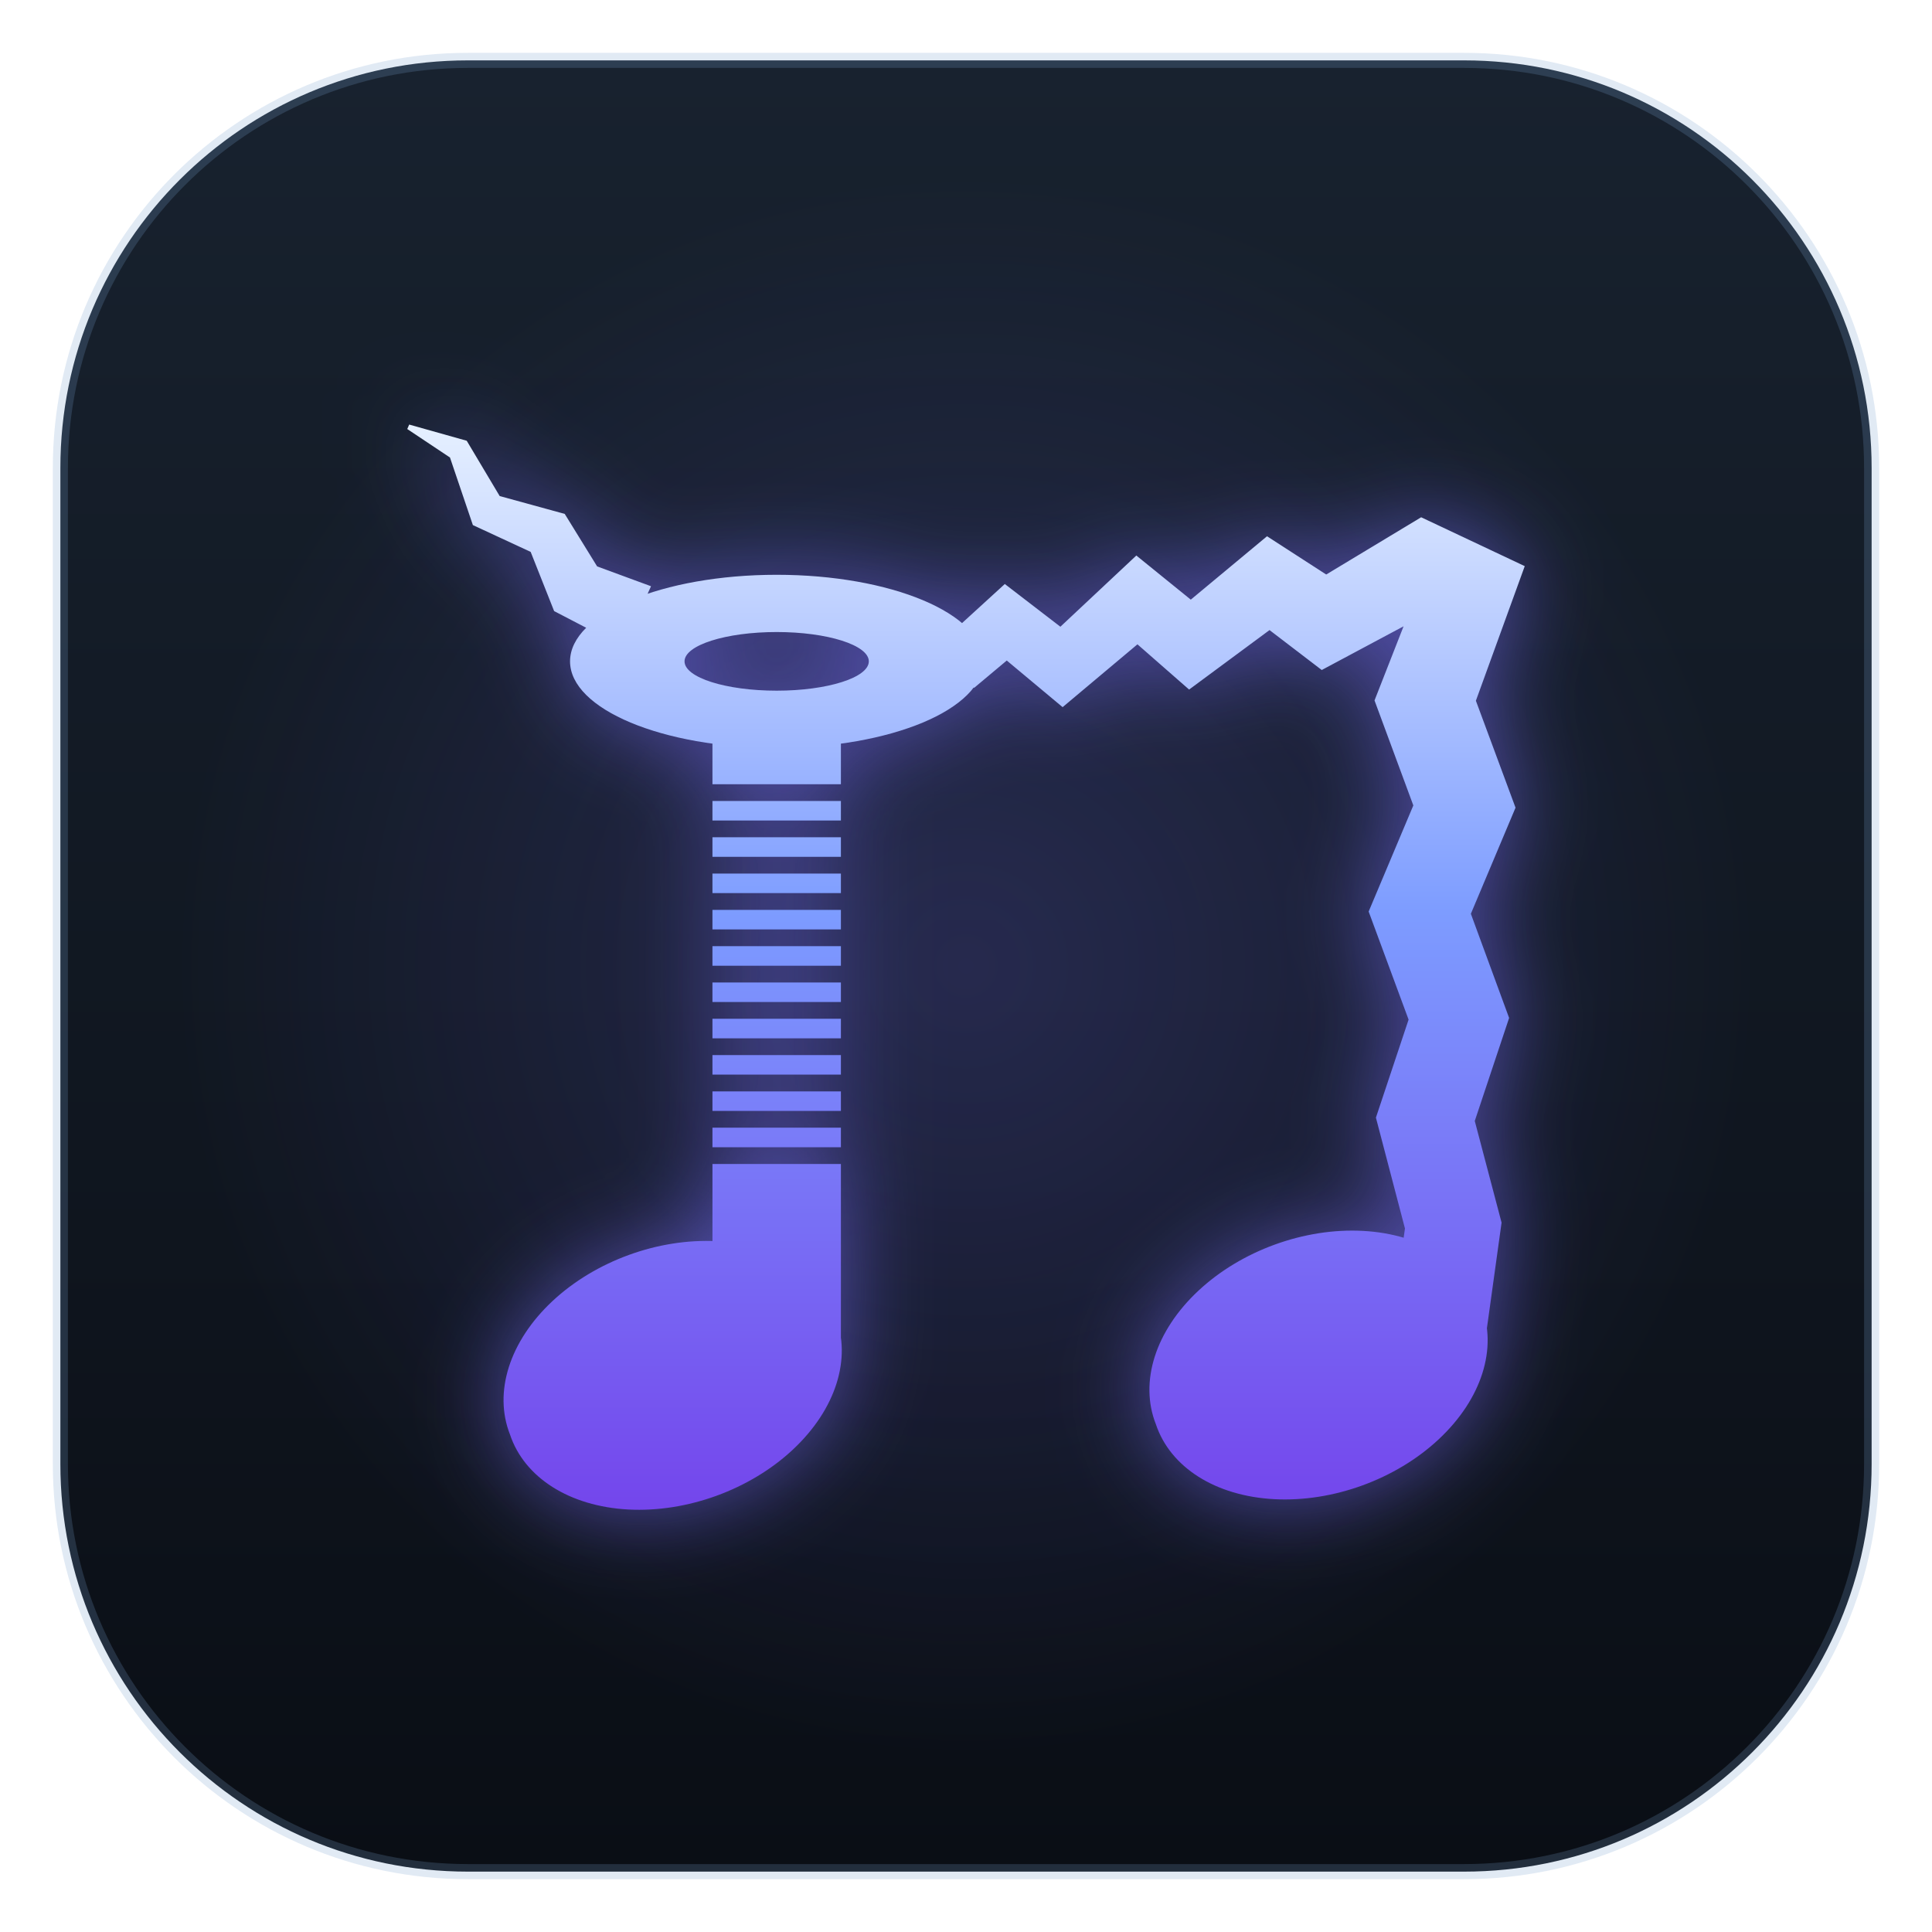
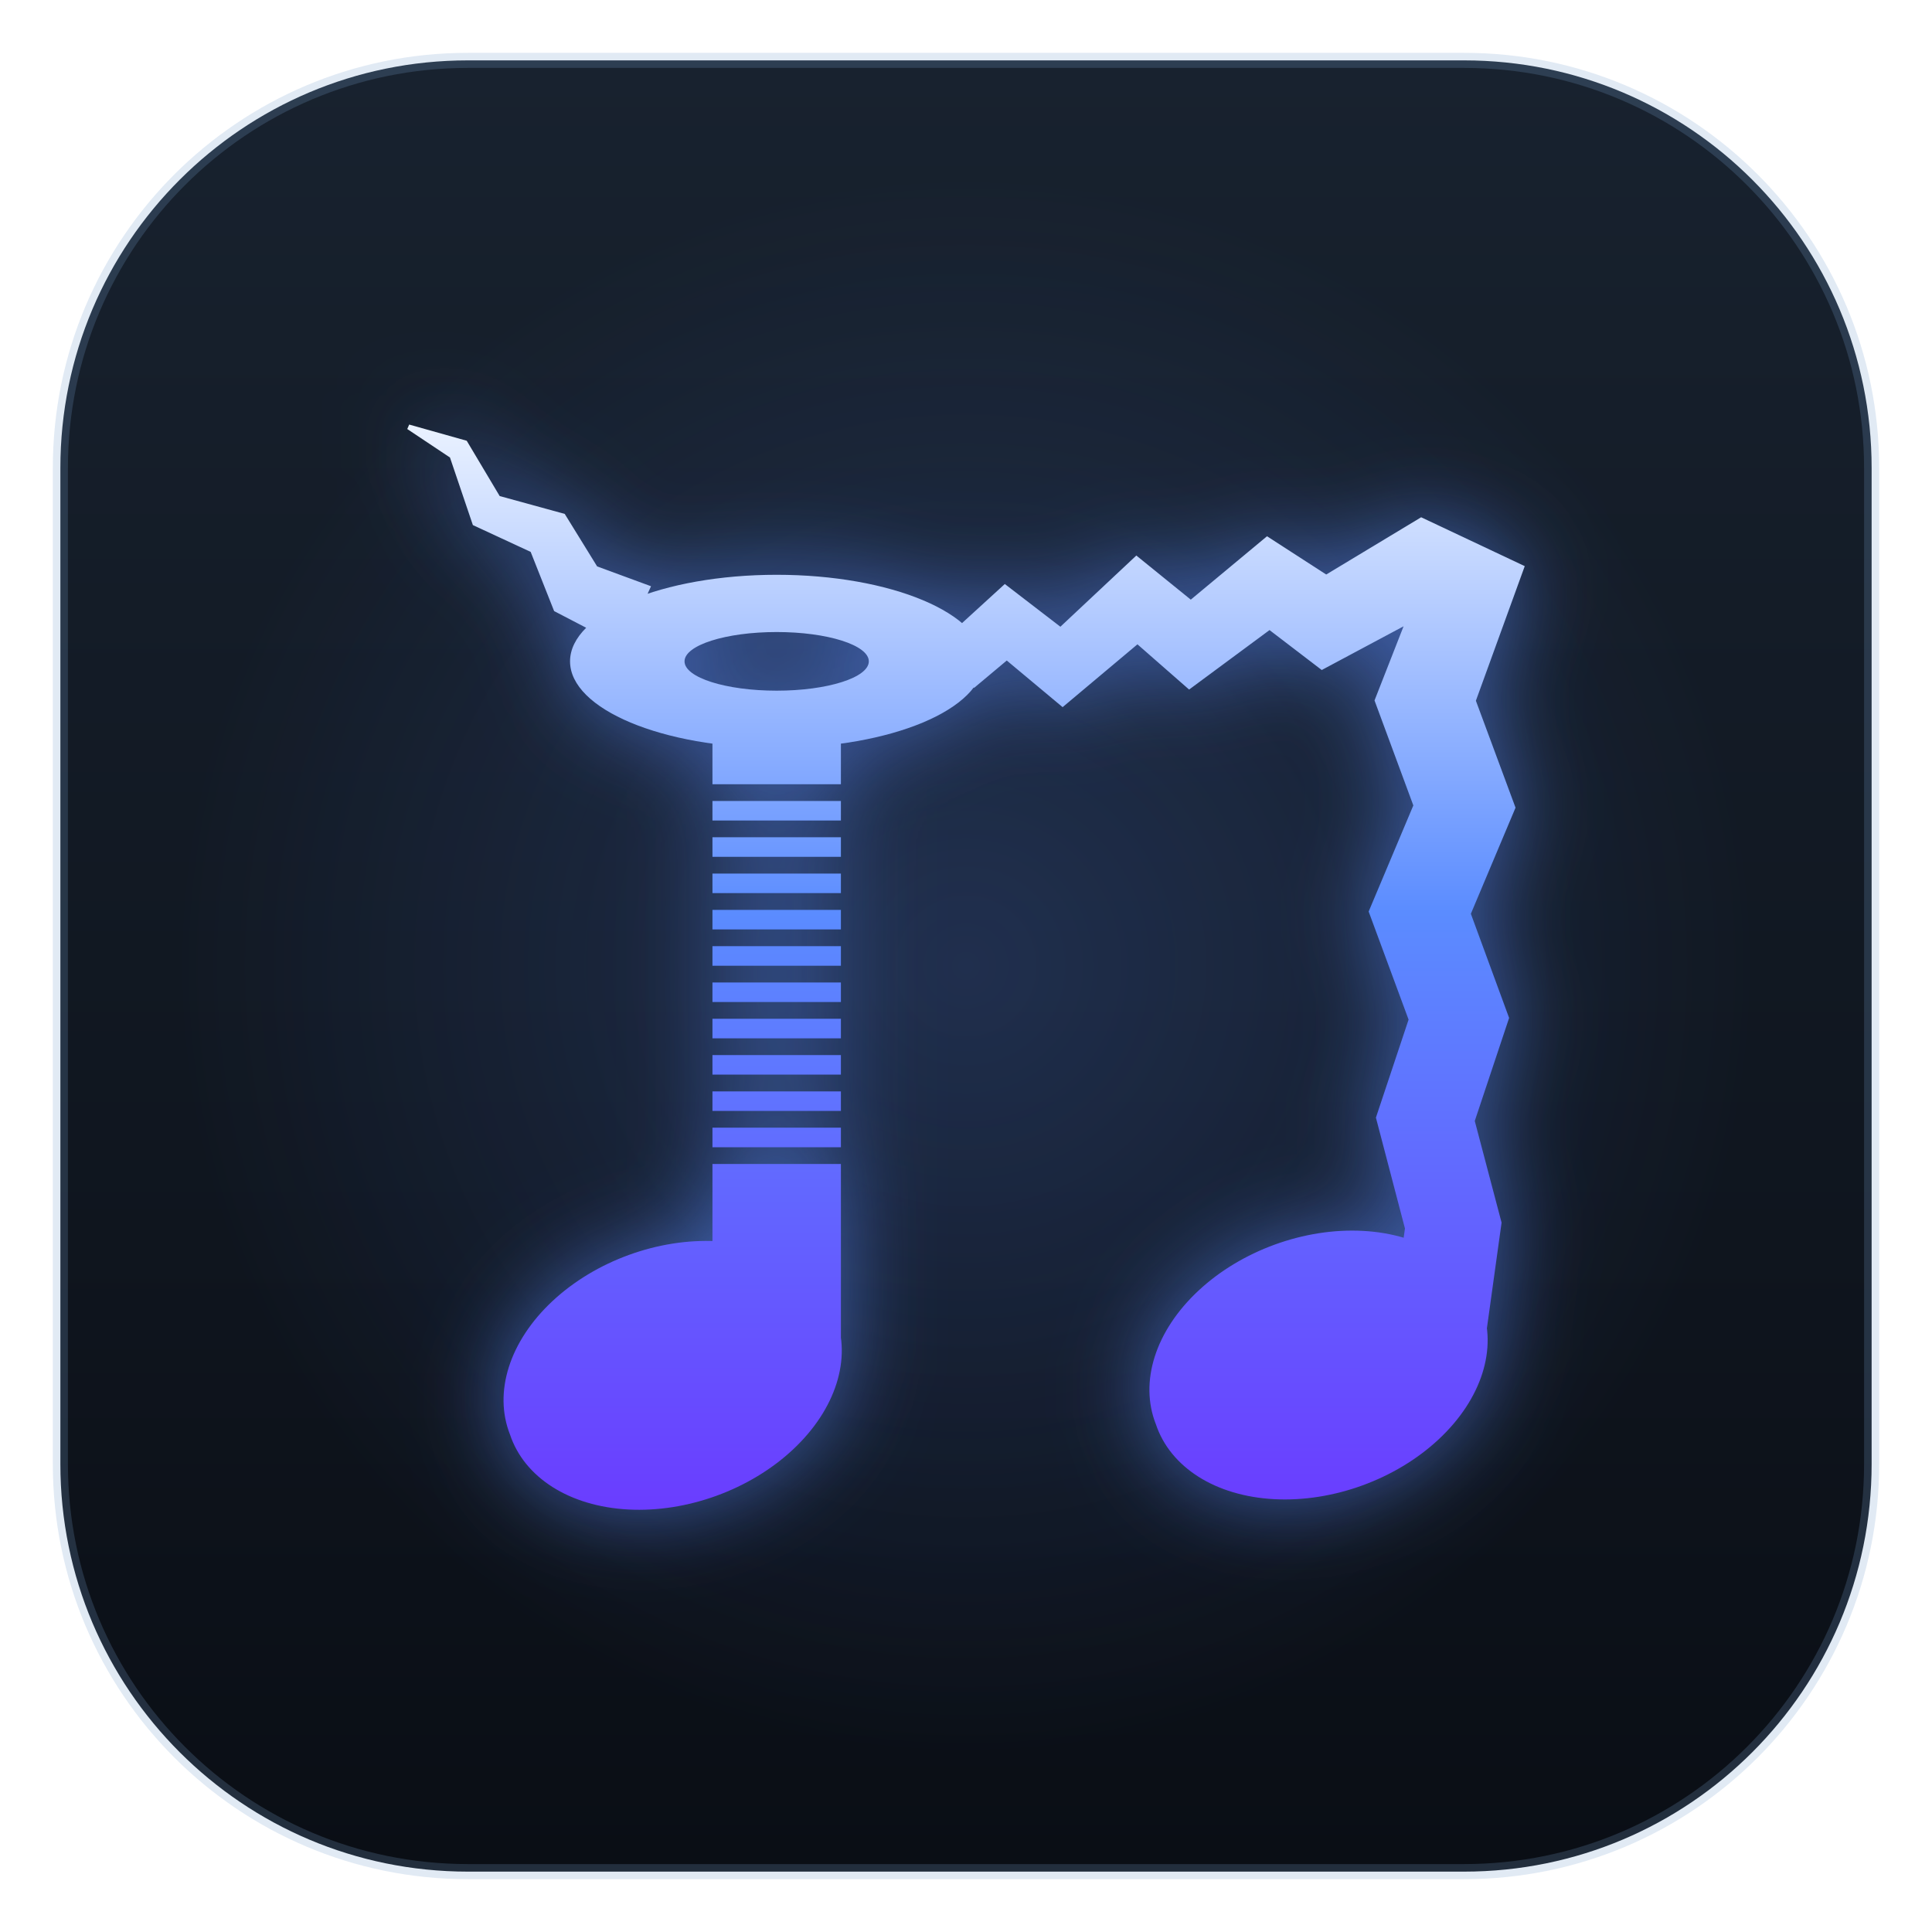
<svg xmlns="http://www.w3.org/2000/svg" viewBox="0 0 512 512">
  <defs>
    <linearGradient id="bg" x1="0" y1="0" x2="0" y2="1">
      <stop offset="0" stop-color="#18222f" />
      <stop offset="1" stop-color="#0a0e15" />
    </linearGradient>
    <linearGradient id="gl" gradientUnits="userSpaceOnUse" x1="0" y1="62.1" x2="0" y2="449.9">
-       <stop offset="0" stop-color="#e6f0ff" />
-       <stop offset=".45" stop-color="#7d9cff" />
-       <stop offset="1" stop-color="#7446ec" />
+       <stop offset="0" stop-color="#eaf2ff" />
+       <stop offset=".45" stop-color="#5b8cff" />
+       <stop offset="1" stop-color="#6a3dff" />
    </linearGradient>
    <radialGradient id="halo" cx=".5" cy=".5" r=".5">
-       <stop offset="0" stop-color="#7a70ff" stop-opacity=".2" />
-       <stop offset="1" stop-color="#7a70ff" stop-opacity="0" />
+       <stop offset="0" stop-color="#5b8cff" stop-opacity=".2" />
+       <stop offset="1" stop-color="#5b8cff" stop-opacity="0" />
    </radialGradient>
    <filter id="blur" x="-40%" y="-40%" width="180%" height="180%">
      <feGaussianBlur stdDeviation="16" />
    </filter>
  </defs>
  <rect x="16" y="16" width="480" height="480" rx="108" fill="url(#bg)" stroke="#78a0cd" stroke-opacity=".22" stroke-width="4" />
  <circle cx="256" cy="256" r="210" fill="url(#halo)" />
  <g transform="translate(256 256) scale(0.74) translate(-256 -256)">
-     <path d="M114.2 146.9A74 31 0 1 1 262.2 146.9A74 31 0 1 1 114.2 146.9ZM155.2 146.9A33 10.5 0 1 0 221.2 146.9A33 10.5 0 1 0 155.2 146.9ZM92.7 423.8A62 45 -20 1 1 209.2 381.4A62 45 -20 1 1 92.7 423.8ZM165.2 160.9L211.2 160.9L211.2 190.9L165.2 190.9ZM165.2 196.9L211.2 196.9L211.2 203.9L165.2 203.9ZM165.2 209.9L211.2 209.9L211.2 216.9L165.2 216.9ZM165.2 222.9L211.2 222.9L211.2 229.9L165.2 229.9ZM165.2 235.9L211.2 235.9L211.2 242.9L165.2 242.9ZM165.2 248.9L211.2 248.9L211.2 255.9L165.2 255.9ZM165.2 261.9L211.2 261.9L211.2 268.9L165.2 268.9ZM165.2 274.9L211.2 274.9L211.2 281.9L165.2 281.9ZM165.2 287.9L211.2 287.9L211.2 294.9L165.2 294.9ZM165.2 300.9L211.2 300.9L211.2 307.9L165.2 307.9ZM165.2 313.9L211.2 313.9L211.2 320.9L165.2 320.9ZM165.2 326.9L211.2 326.9L211.2 392.9L165.2 397.9ZM245.6 141.4L269.9 119.2L289.8 134.5L317 109L336.5 124.8L363.8 102.1L385 115.8L419 95.3L456.1 112.8L438.6 161L452.8 199.3L436.8 237.3L450.5 274.6L438.2 311.5L447.8 347.9L442.3 387.5L408.6 382.9L413.2 350L402.8 310.3L414.5 275.2L400.2 236.5L416.2 198.5L402.3 160.9L414.8 129L419.9 130.5L383.4 150L364.7 135.7L335.9 157L317.4 140.8L290.6 163.3L270.6 146.6L258.9 156.4ZM133.3 141.8L108.5 128.9L100.1 107.7L79.4 98.1L71.2 73.9L55.9 63.7L56.6 62.1L77.2 67.9L89 87.7L112.3 94.1L123.9 112.9L143.2 120ZM324 420.1A62 45 -20 1 1 440.5 377.7A62 45 -20 1 1 324 420.1Z" fill="#7a70ff" filter="url(#blur)" opacity=".6" />
+     <path d="M114.2 146.9A74 31 0 1 1 262.2 146.9A74 31 0 1 1 114.2 146.9ZM155.2 146.9A33 10.5 0 1 0 221.2 146.9A33 10.5 0 1 0 155.2 146.9ZM92.7 423.8A62 45 -20 1 1 209.2 381.4A62 45 -20 1 1 92.7 423.8ZM165.2 160.9L211.2 160.9L211.2 190.9L165.2 190.9ZM165.2 196.9L211.2 196.9L211.2 203.9L165.2 203.9ZM165.2 209.9L211.2 209.9L211.2 216.9L165.2 216.9ZM165.2 222.9L211.2 222.9L211.2 229.9L165.2 229.9ZM165.2 235.9L211.2 235.9L211.2 242.9L165.2 242.9ZM165.2 248.9L211.2 248.9L211.2 255.9L165.2 255.9ZM165.2 261.9L211.2 261.9L211.2 268.9L165.2 268.9ZM165.2 274.9L211.2 274.9L211.2 281.9L165.2 281.9ZM165.2 287.9L211.2 287.9L211.2 294.9L165.2 294.9ZM165.2 300.9L211.2 300.9L211.2 307.9L165.2 307.9ZM165.2 313.9L211.2 313.9L211.2 320.9L165.2 320.9ZM165.2 326.9L211.2 326.9L211.2 392.9L165.2 397.9ZM245.6 141.4L269.9 119.2L289.8 134.5L317 109L336.5 124.8L363.8 102.1L385 115.8L419 95.3L456.1 112.8L438.6 161L452.8 199.3L436.8 237.3L450.5 274.6L438.2 311.5L447.8 347.9L442.3 387.5L408.6 382.9L413.2 350L402.8 310.3L414.5 275.2L400.2 236.5L416.2 198.5L402.3 160.9L414.8 129L419.9 130.5L383.4 150L364.7 135.7L335.9 157L317.4 140.8L290.6 163.3L270.6 146.6L258.9 156.4ZM133.3 141.8L108.5 128.9L100.1 107.7L79.4 98.1L71.2 73.9L55.9 63.7L56.6 62.1L77.2 67.9L89 87.7L112.3 94.1L123.9 112.9L143.2 120ZM324 420.1A62 45 -20 1 1 440.5 377.7A62 45 -20 1 1 324 420.1Z" fill="#5b8cff" filter="url(#blur)" opacity=".6" />
    <path d="M114.2 146.9A74 31 0 1 1 262.2 146.9A74 31 0 1 1 114.2 146.9ZM155.2 146.9A33 10.5 0 1 0 221.2 146.9A33 10.5 0 1 0 155.2 146.9ZM92.7 423.8A62 45 -20 1 1 209.2 381.4A62 45 -20 1 1 92.7 423.8ZM165.2 160.9L211.2 160.9L211.2 190.9L165.2 190.9ZM165.2 196.9L211.2 196.9L211.2 203.9L165.2 203.9ZM165.2 209.9L211.2 209.9L211.2 216.9L165.2 216.9ZM165.2 222.9L211.2 222.9L211.2 229.9L165.2 229.9ZM165.2 235.9L211.2 235.9L211.2 242.9L165.2 242.9ZM165.2 248.9L211.2 248.9L211.2 255.9L165.2 255.9ZM165.2 261.9L211.2 261.9L211.2 268.9L165.2 268.9ZM165.2 274.9L211.2 274.9L211.2 281.9L165.2 281.9ZM165.2 287.9L211.2 287.9L211.2 294.9L165.2 294.9ZM165.2 300.9L211.2 300.9L211.2 307.9L165.2 307.9ZM165.2 313.9L211.2 313.9L211.2 320.9L165.2 320.9ZM165.2 326.9L211.2 326.9L211.2 392.9L165.2 397.9ZM245.6 141.4L269.9 119.2L289.8 134.5L317 109L336.5 124.8L363.8 102.1L385 115.8L419 95.3L456.1 112.8L438.6 161L452.8 199.3L436.8 237.3L450.5 274.6L438.2 311.5L447.8 347.9L442.3 387.5L408.6 382.9L413.2 350L402.8 310.3L414.5 275.2L400.2 236.5L416.2 198.5L402.3 160.9L414.8 129L419.9 130.5L383.4 150L364.7 135.7L335.9 157L317.4 140.8L290.6 163.3L270.6 146.6L258.9 156.4ZM133.3 141.8L108.5 128.9L100.1 107.7L79.4 98.1L71.2 73.9L55.9 63.7L56.6 62.1L77.2 67.9L89 87.7L112.3 94.1L123.9 112.9L143.2 120ZM324 420.1A62 45 -20 1 1 440.5 377.7A62 45 -20 1 1 324 420.1Z" fill="url(#gl)" />
  </g>
</svg>
